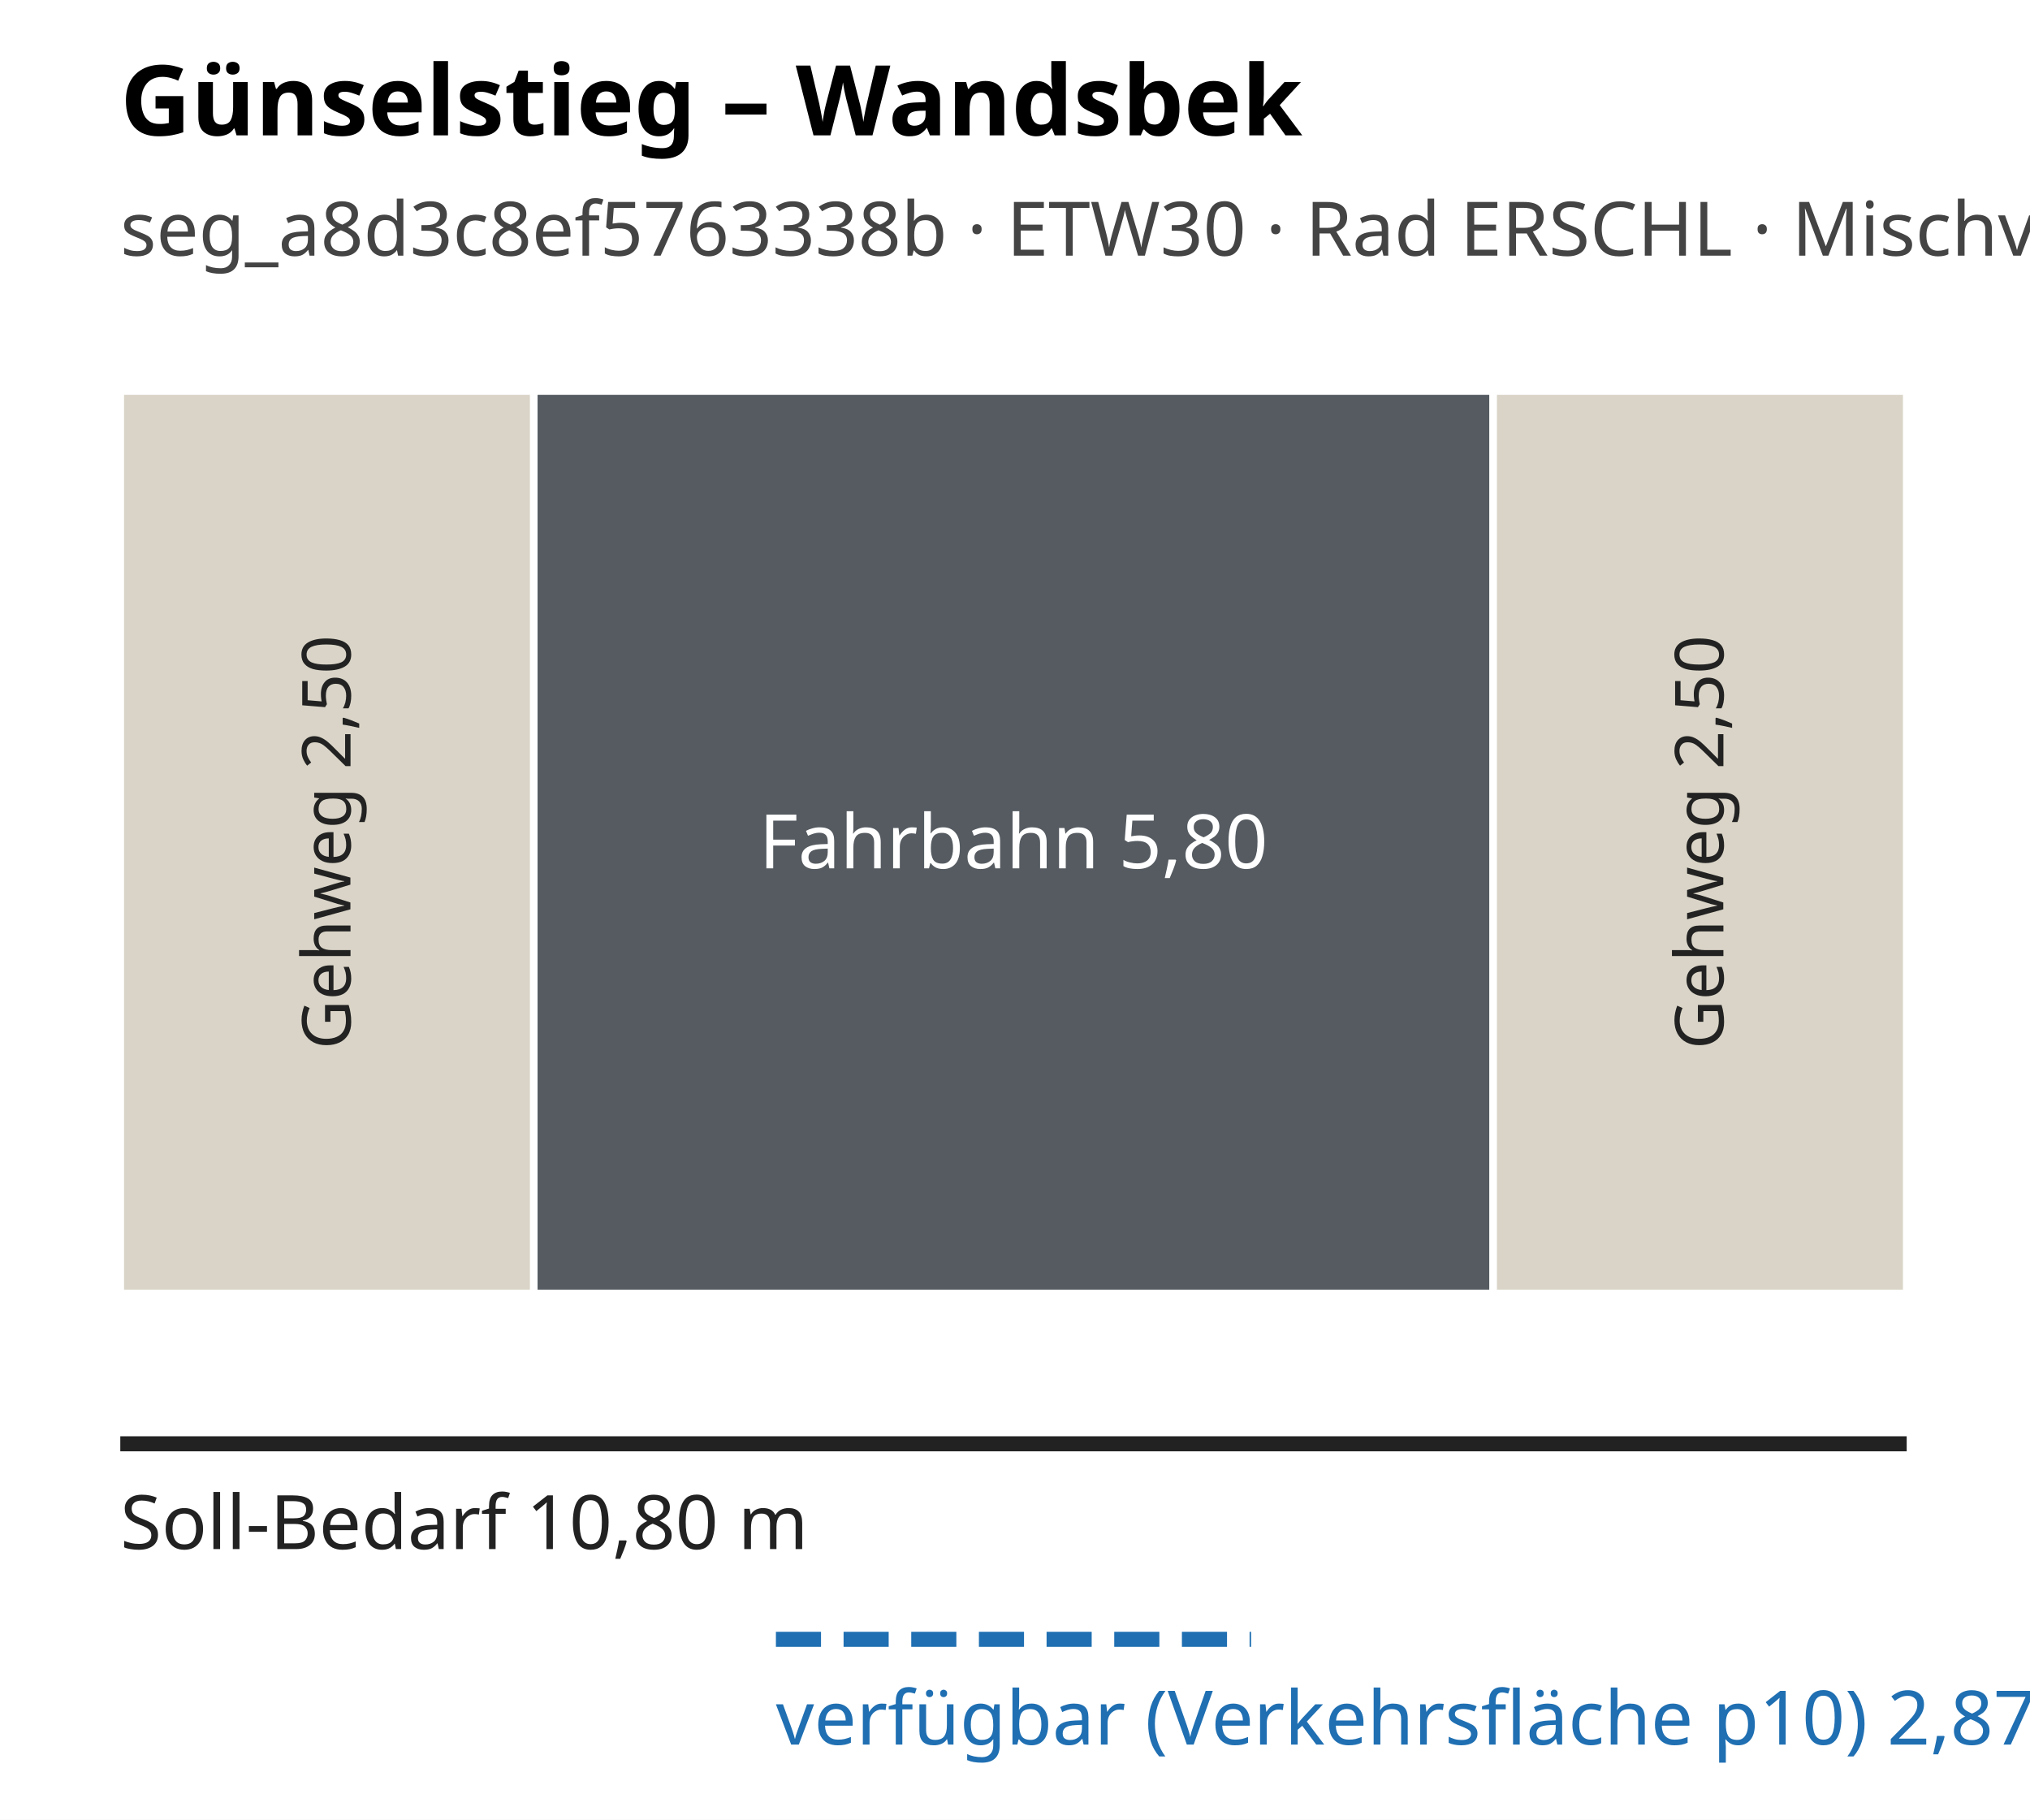
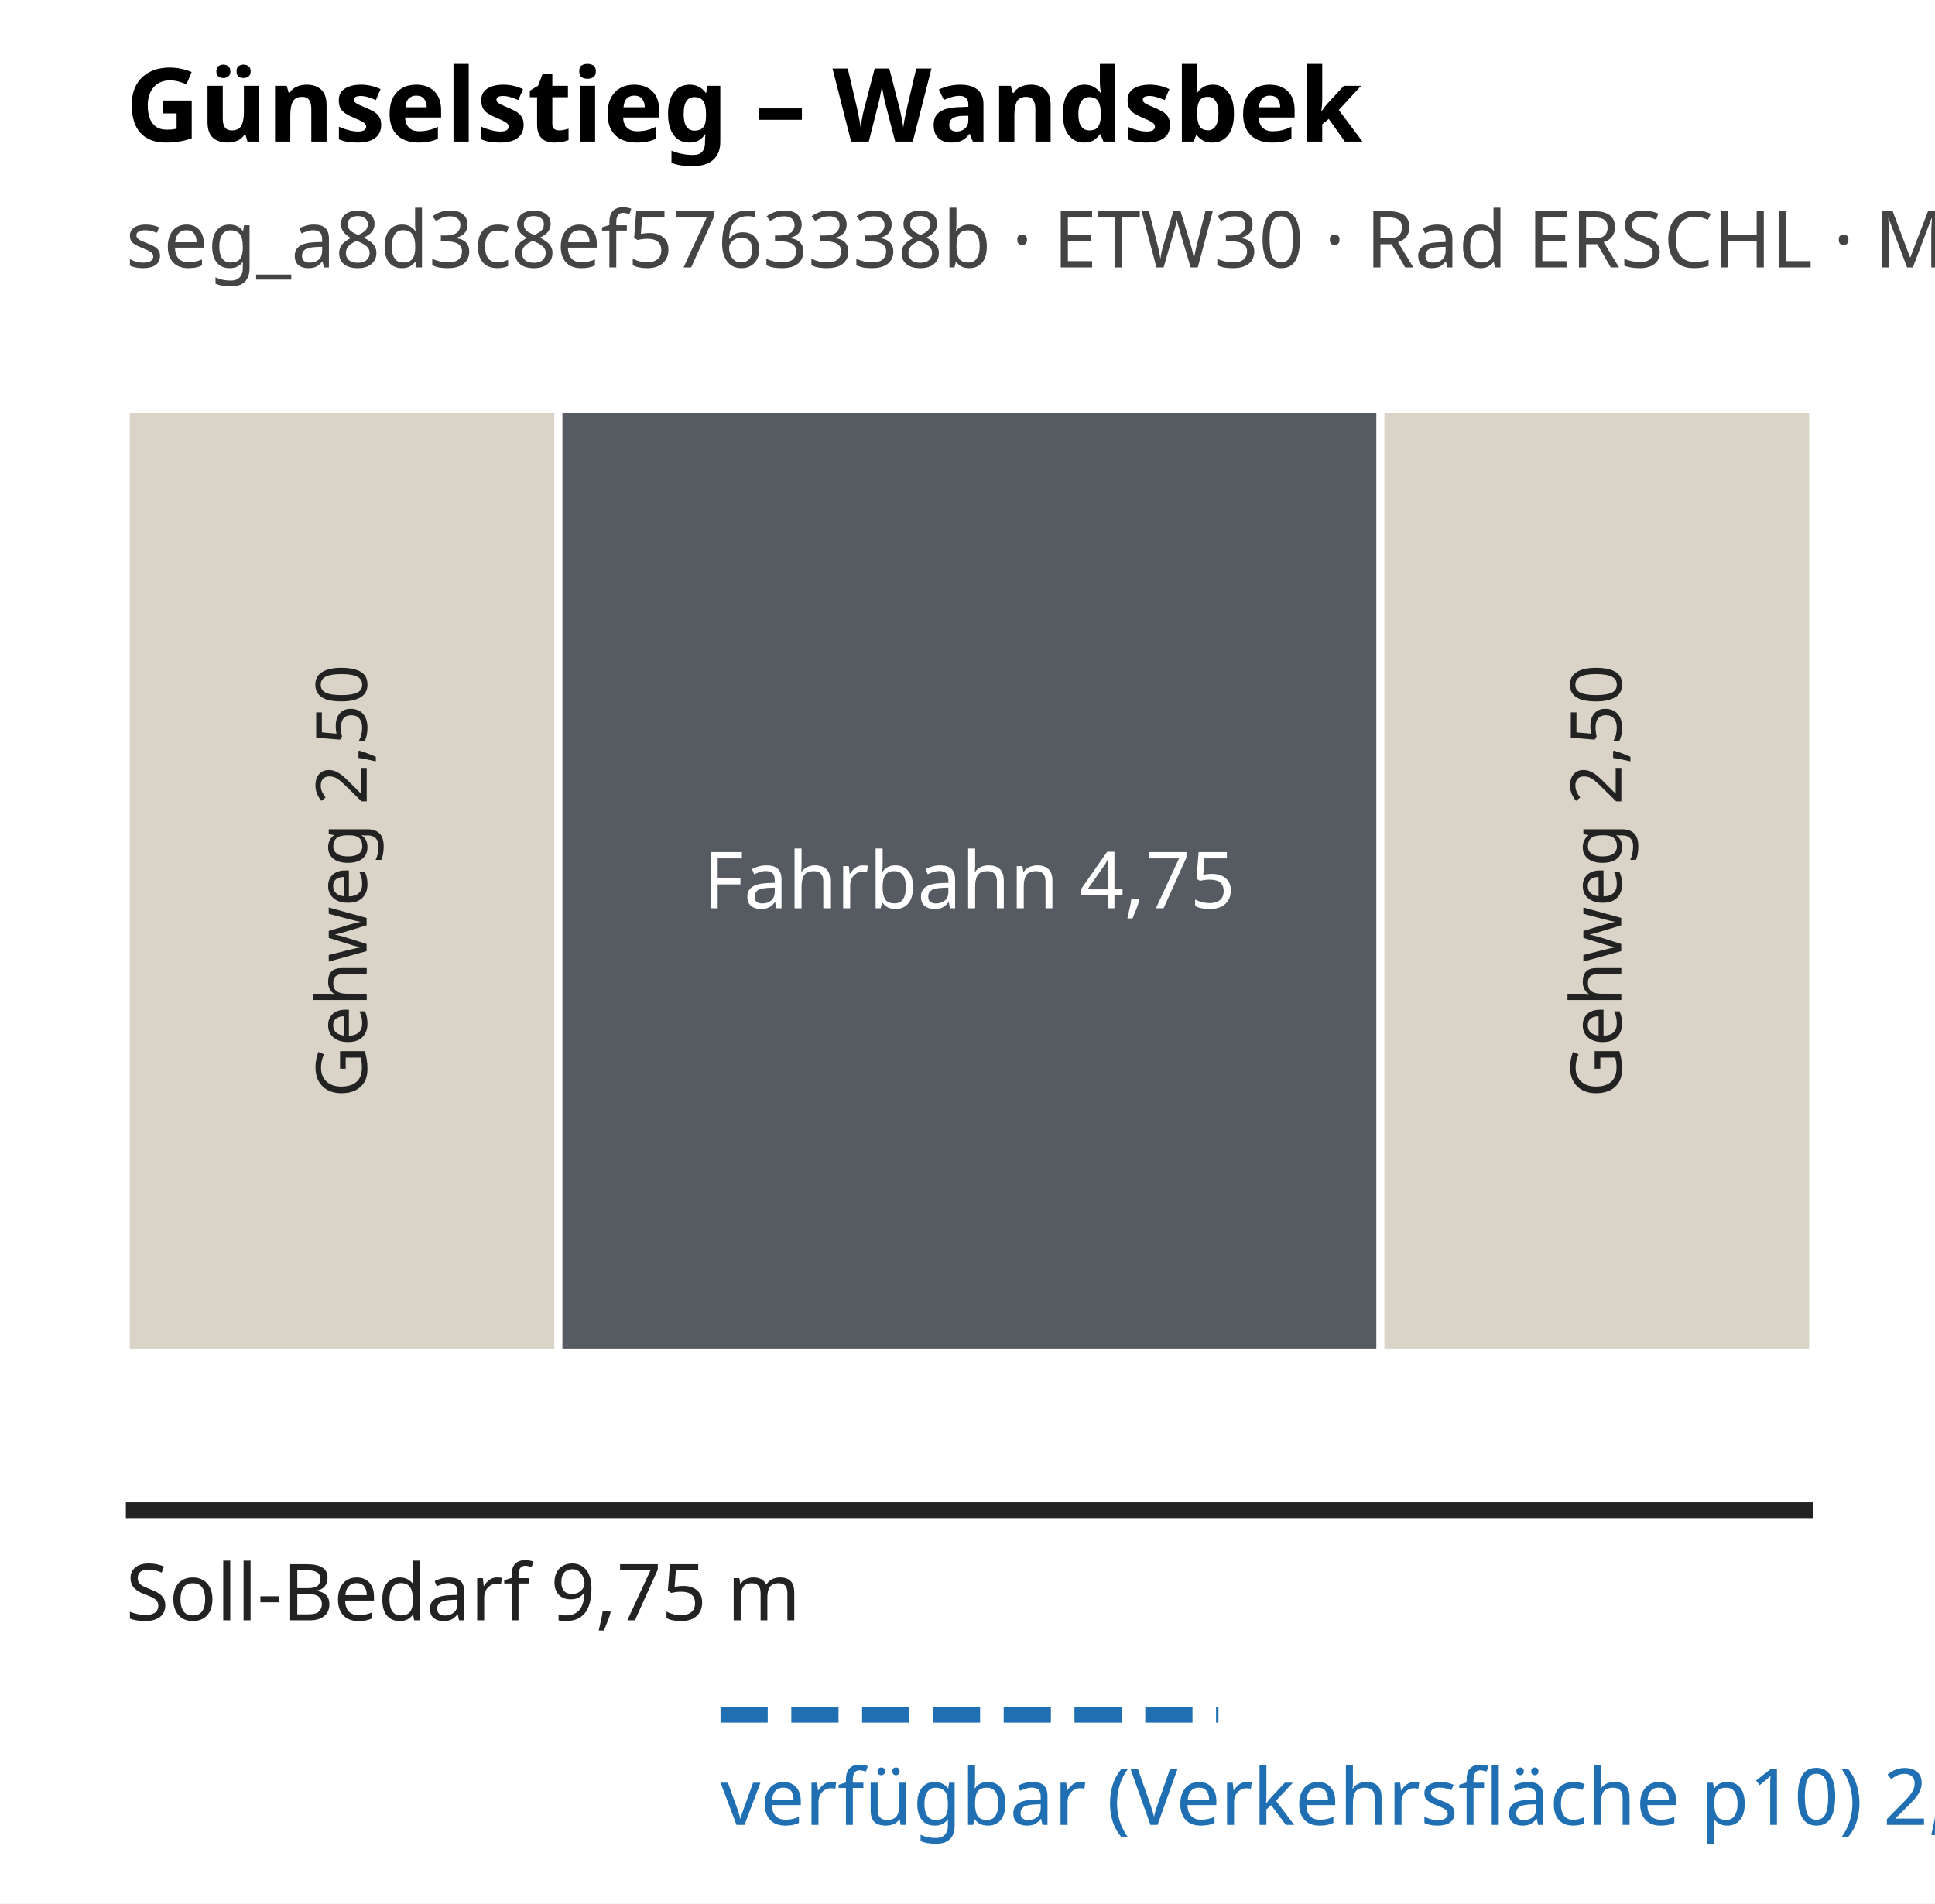
- <svg xmlns="http://www.w3.org/2000/svg" width="270" height="242" viewBox="0 0 270 242" font-family="sans-serif" font-size="10">
-   <rect x="0" y="0" width="270" height="242" fill="#ffffff" />
+ <svg xmlns="http://www.w3.org/2000/svg" width="246" height="242" viewBox="0 0 246 242" font-family="sans-serif" font-size="10">
+   <rect x="0" y="0" width="246" height="242" fill="#ffffff" />
  <text x="16.0" y="18" font-size="13" font-weight="bold">Günselstieg – Wandsbek</text>
  <text x="16.0" y="34" fill="#444">seg_a8d3c8ef5763338b · ETW30 · Rad ERSCHL · Mischverkehr · passt nicht · Abbau D4|D6</text>
  <rect x="16.0" y="52.0" width="55.0" height="120.0" fill="#d9d4c7" stroke="#ffffff" stroke-width="1" data-element="sidewalk" data-width-m="2.50" />
  <text transform="translate(43.5,112.0) rotate(-90)" text-anchor="middle" dominant-baseline="middle" fill="#222" font-size="9">Gehweg 2,50</text>
-   <rect x="71.0" y="52.0" width="127.6" height="120.0" fill="#555b61" stroke="#ffffff" stroke-width="1" data-element="carriageway" data-width-m="5.80" />
-   <text x="134.8" y="112.0" text-anchor="middle" dominant-baseline="middle" fill="#ffffff">Fahrbahn 5,80</text>
-   <rect x="198.6" y="52.0" width="55.0" height="120.0" fill="#d9d4c7" stroke="#ffffff" stroke-width="1" data-element="sidewalk" data-width-m="2.50" />
-   <text transform="translate(226.1,112.0) rotate(-90)" text-anchor="middle" dominant-baseline="middle" fill="#222" font-size="9">Gehweg 2,50</text>
-   <text x="16.0" y="206.0" fill="#222">Soll-Bedarf 10,80 m</text>
-   <line x1="16.0" y1="192.0" x2="253.6" y2="192.0" stroke="#222" stroke-width="2" />
-   <line x1="103.2" y1="218.0" x2="166.4" y2="218.0" stroke="#1f6fb2" stroke-width="2" stroke-dasharray="6 3" />
-   <text x="103.2" y="232.0" fill="#1f6fb2">verfügbar (Verkehrsfläche p10) 2,87 m</text>
+   <rect x="71.0" y="52.0" width="104.5" height="120.0" fill="#555b61" stroke="#ffffff" stroke-width="1" data-element="carriageway" data-width-m="4.75" />
+   <text x="123.2" y="112.0" text-anchor="middle" dominant-baseline="middle" fill="#ffffff">Fahrbahn 4,75</text>
+   <rect x="175.5" y="52.0" width="55.0" height="120.0" fill="#d9d4c7" stroke="#ffffff" stroke-width="1" data-element="sidewalk" data-width-m="2.50" />
+   <text transform="translate(203.0,112.0) rotate(-90)" text-anchor="middle" dominant-baseline="middle" fill="#222" font-size="9">Gehweg 2,50</text>
+   <text x="16.0" y="206.0" fill="#222">Soll-Bedarf 9,75 m</text>
+   <line x1="16.0" y1="192.0" x2="230.5" y2="192.0" stroke="#222" stroke-width="2" />
+   <line x1="91.6" y1="218.0" x2="154.9" y2="218.0" stroke="#1f6fb2" stroke-width="2" stroke-dasharray="6 3" />
+   <text x="91.6" y="232.0" fill="#1f6fb2">verfügbar (Verkehrsfläche p10) 2,87 m</text>
</svg>
